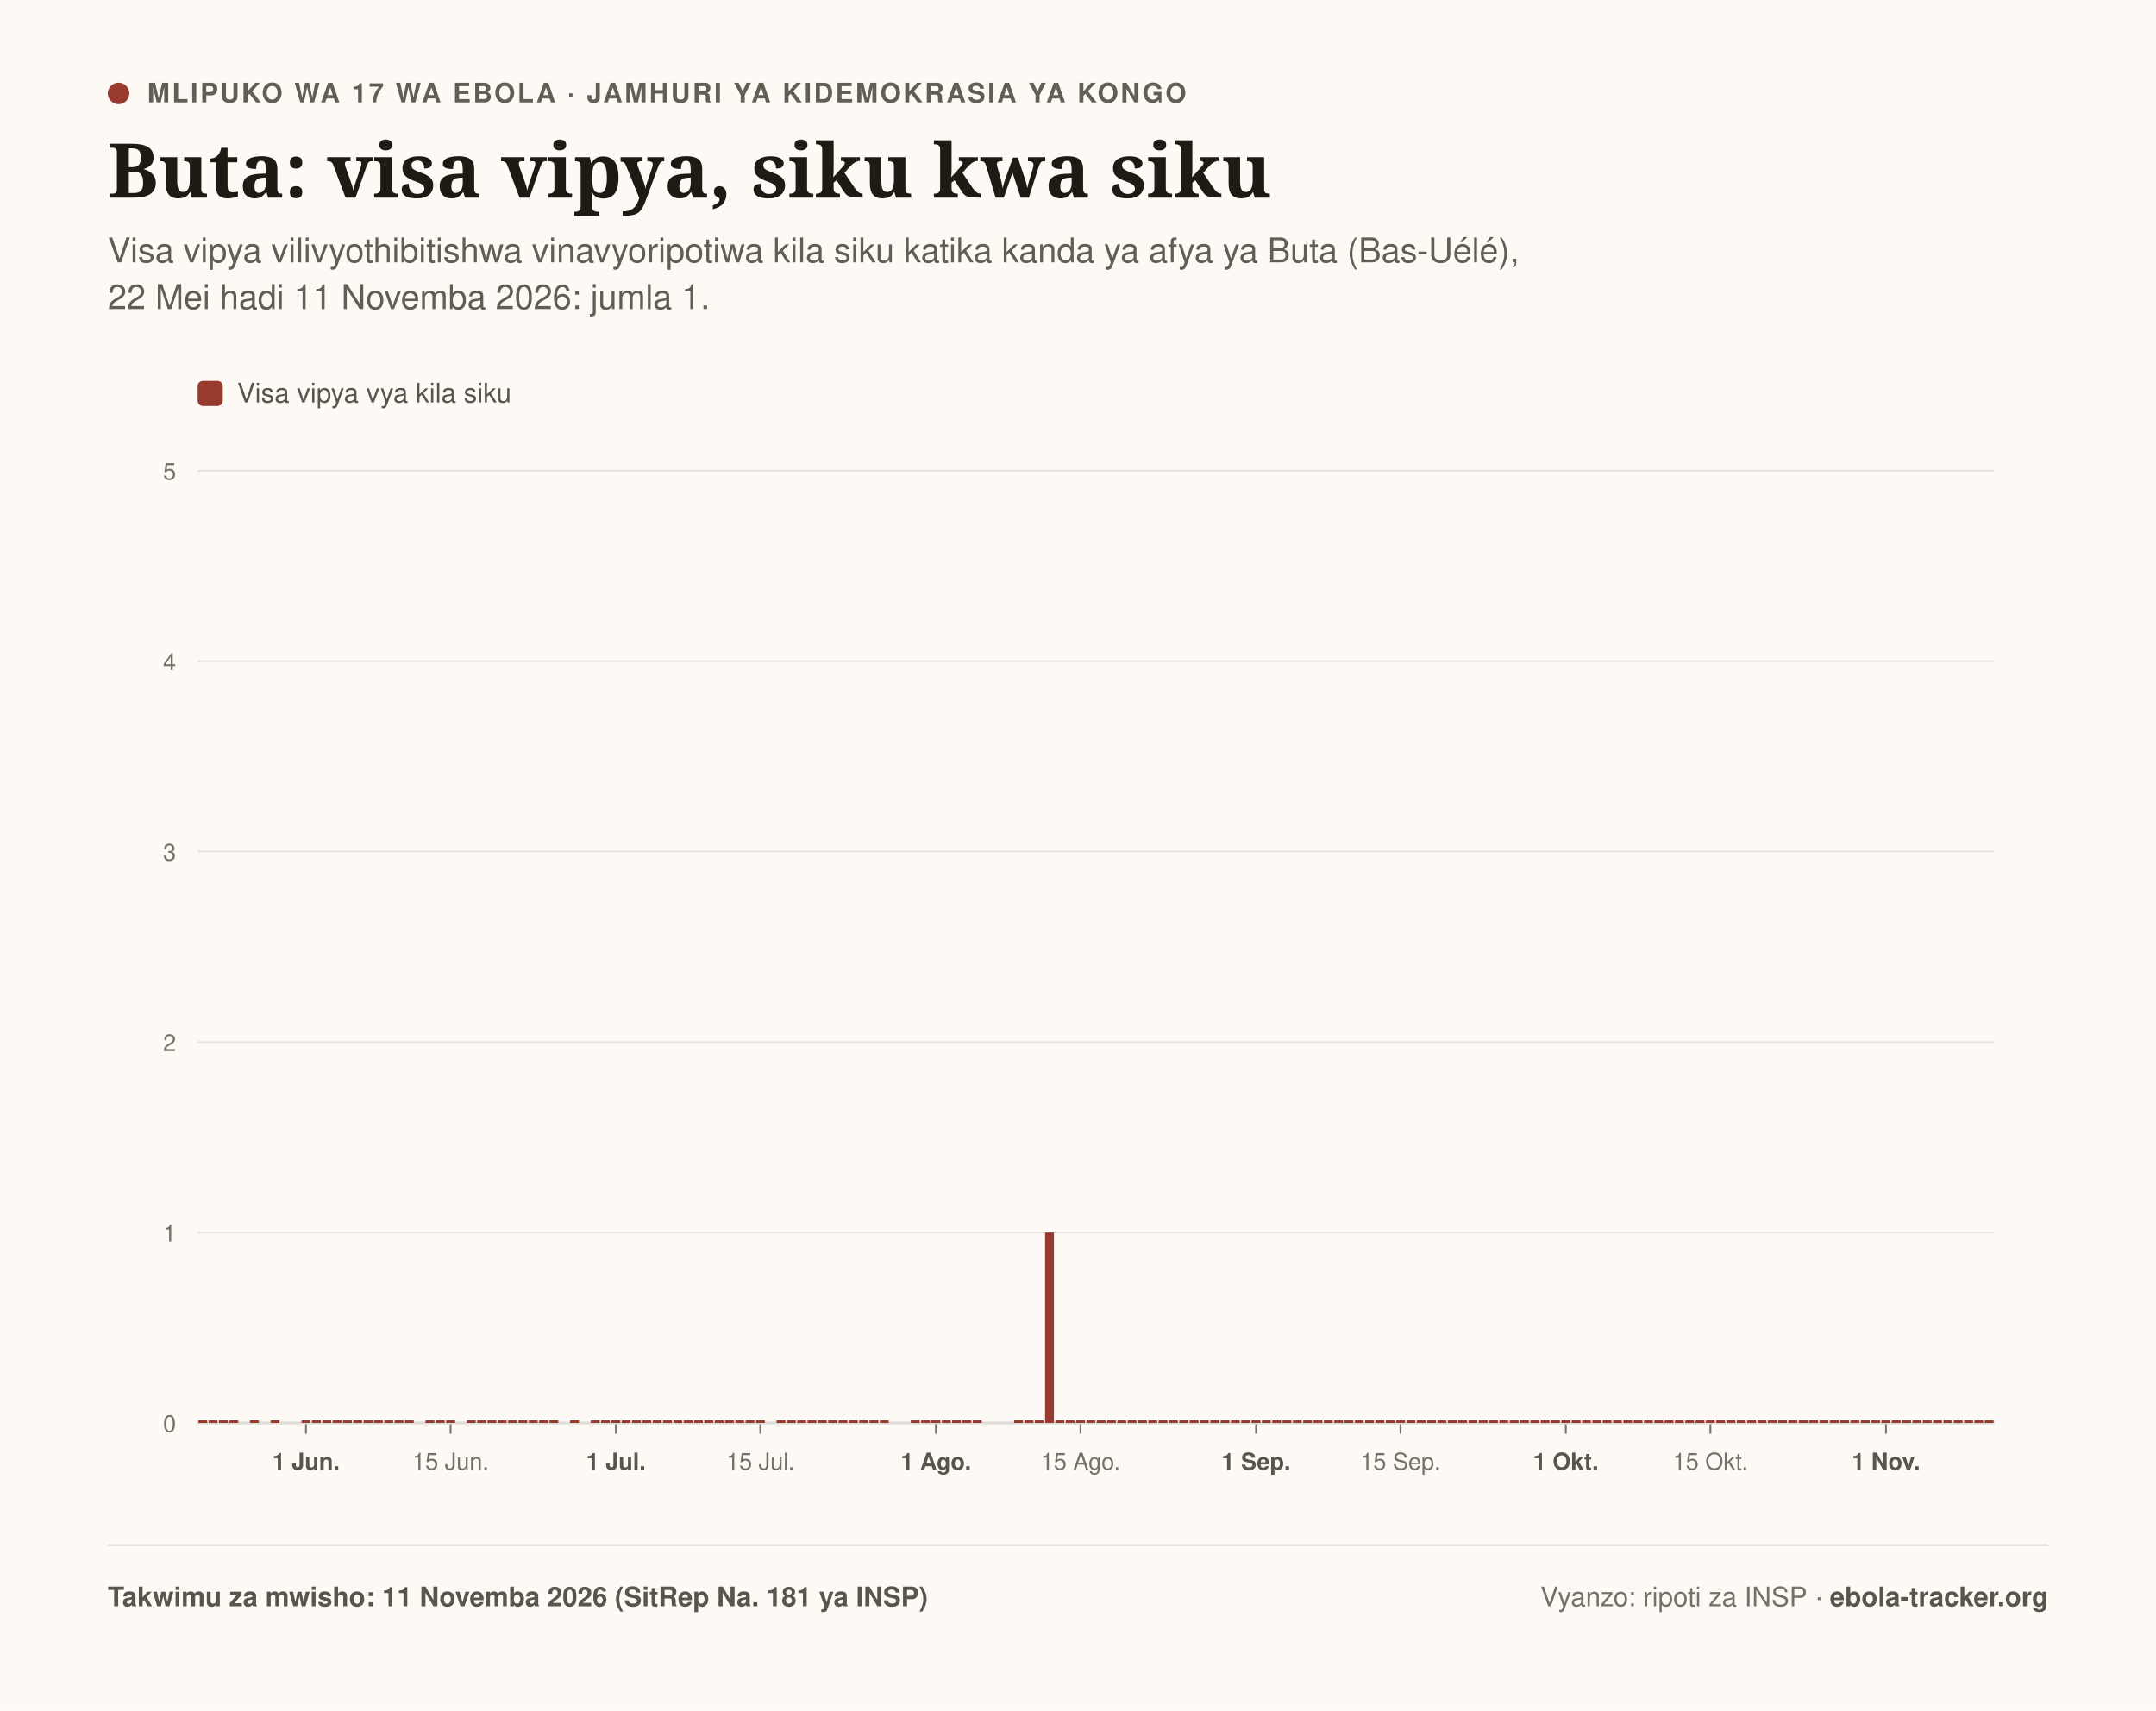
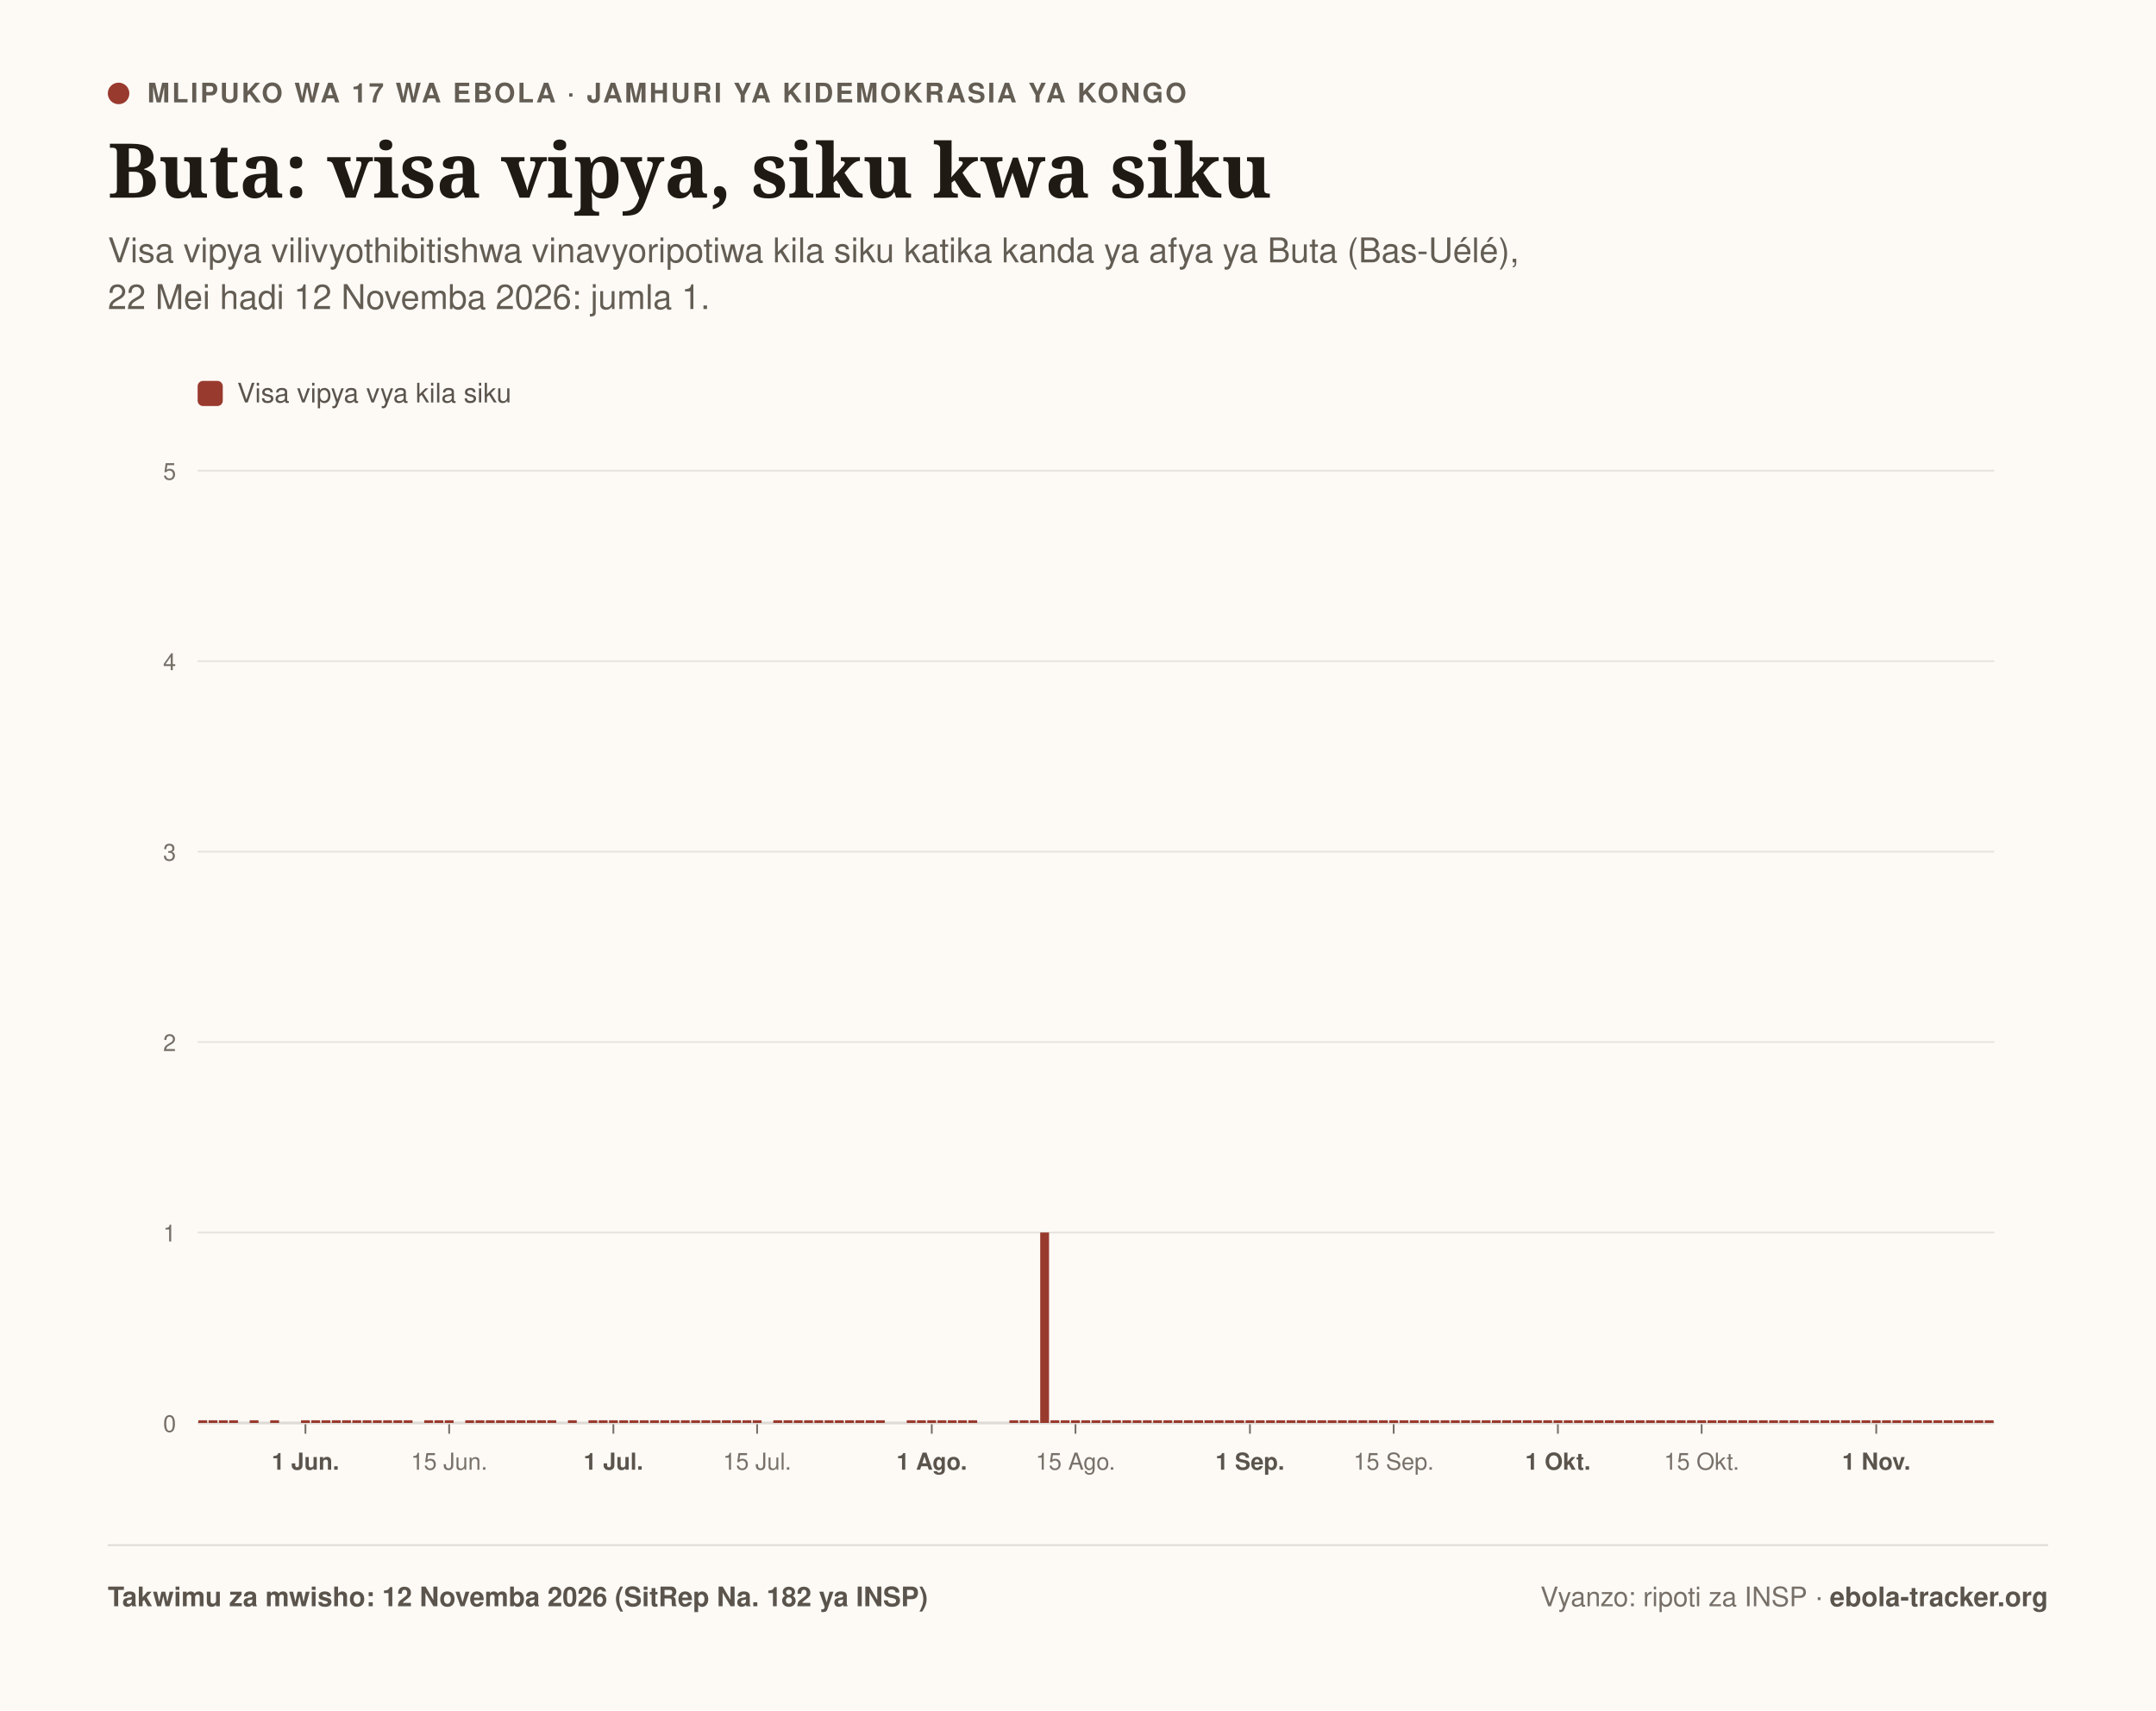
- <svg xmlns="http://www.w3.org/2000/svg" viewBox="0 0 1200 952" role="img" aria-label="Buta: visa vipya, siku kwa siku. Visa vipya vilivyothibitishwa vinavyoripotiwa kila siku katika kanda ya afya ya Buta (Bas-Uélé), 22 Mei hadi 11 Novemba 2026: jumla 1.">
+ <svg xmlns="http://www.w3.org/2000/svg" viewBox="0 0 1200 952" role="img" aria-label="Buta: visa vipya, siku kwa siku. Visa vipya vilivyothibitishwa vinavyoripotiwa kila siku katika kanda ya afya ya Buta (Bas-Uélé), 22 Mei hadi 12 Novemba 2026: jumla 1.">
  <rect width="1200" height="952" fill="#FDFAF6" />
  <circle cx="66" cy="52" r="6" fill="#993A2E" />
  <text x="82.0" y="57.0" font-family="'Public Sans',Helvetica,Arial,sans-serif" font-size="15" font-weight="700" fill="#635D54" text-anchor="start" letter-spacing=".08em">MLIPUKO WA 17 WA EBOLA · JAMHURI YA KIDEMOKRASIA YA KONGO</text>
  <text x="60.0" y="110.0" font-family="'Source Serif 4',Georgia,serif" font-size="42" font-weight="600" fill="#1F1A13" text-anchor="start">Buta: visa vipya, siku kwa siku</text>
  <text x="60.0" y="146.0" font-family="'Public Sans',Helvetica,Arial,sans-serif" font-size="19" font-weight="400" fill="#635D54" text-anchor="start">Visa vipya vilivyothibitishwa vinavyoripotiwa kila siku katika kanda ya afya ya Buta (Bas-Uélé),</text>
-   <text x="60.0" y="172.0" font-family="'Public Sans',Helvetica,Arial,sans-serif" font-size="19" font-weight="400" fill="#635D54" text-anchor="start">22 Mei hadi 11 Novemba 2026: jumla 1.</text>
+   <text x="60.0" y="172.0" font-family="'Public Sans',Helvetica,Arial,sans-serif" font-size="19" font-weight="400" fill="#635D54" text-anchor="start">22 Mei hadi 12 Novemba 2026: jumla 1.</text>
  <rect x="110" y="212" width="14" height="14" rx="3" fill="#993A2E" />
  <text x="132.0" y="224.0" font-family="'Public Sans',Helvetica,Arial,sans-serif" font-size="15" font-weight="400" fill="#5A544C" text-anchor="start">Visa vipya vya kila siku</text>
  <line x1="110" x2="1110" y1="792.0" y2="792.0" stroke="#E7E4E0" />
  <text x="98.0" y="797.0" font-family="'Public Sans',Helvetica,Arial,sans-serif" font-size="13" font-weight="400" fill="#777068" text-anchor="end">0</text>
  <line x1="110" x2="1110" y1="686.0" y2="686.0" stroke="#E7E4E0" />
  <text x="98.0" y="691.0" font-family="'Public Sans',Helvetica,Arial,sans-serif" font-size="13" font-weight="400" fill="#777068" text-anchor="end">1</text>
  <line x1="110" x2="1110" y1="580.0" y2="580.0" stroke="#E7E4E0" />
  <text x="98.0" y="585.0" font-family="'Public Sans',Helvetica,Arial,sans-serif" font-size="13" font-weight="400" fill="#777068" text-anchor="end">2</text>
  <line x1="110" x2="1110" y1="474.0" y2="474.0" stroke="#E7E4E0" />
  <text x="98.0" y="479.0" font-family="'Public Sans',Helvetica,Arial,sans-serif" font-size="13" font-weight="400" fill="#777068" text-anchor="end">3</text>
  <line x1="110" x2="1110" y1="368.0" y2="368.0" stroke="#E7E4E0" />
  <text x="98.0" y="373.0" font-family="'Public Sans',Helvetica,Arial,sans-serif" font-size="13" font-weight="400" fill="#777068" text-anchor="end">4</text>
  <line x1="110" x2="1110" y1="262.0" y2="262.0" stroke="#E7E4E0" />
  <text x="98.0" y="267.0" font-family="'Public Sans',Helvetica,Arial,sans-serif" font-size="13" font-weight="400" fill="#777068" text-anchor="end">5</text>
-   <line x1="170.3" x2="170.3" y1="792" y2="798" stroke="#777068" />
-   <text x="170.3" y="818.0" font-family="'Public Sans',Helvetica,Arial,sans-serif" font-size="13" font-weight="600" fill="#5A544C" text-anchor="middle">1 Jun.</text>
-   <line x1="250.8" x2="250.8" y1="792" y2="798" stroke="#777068" />
-   <text x="250.8" y="818.0" font-family="'Public Sans',Helvetica,Arial,sans-serif" font-size="13" font-weight="400" fill="#777068" text-anchor="middle">15 Jun.</text>
-   <line x1="342.8" x2="342.8" y1="792" y2="798" stroke="#777068" />
-   <text x="342.8" y="818.0" font-family="'Public Sans',Helvetica,Arial,sans-serif" font-size="13" font-weight="600" fill="#5A544C" text-anchor="middle">1 Jul.</text>
-   <line x1="423.2" x2="423.2" y1="792" y2="798" stroke="#777068" />
-   <text x="423.2" y="818.0" font-family="'Public Sans',Helvetica,Arial,sans-serif" font-size="13" font-weight="400" fill="#777068" text-anchor="middle">15 Jul.</text>
-   <line x1="520.9" x2="520.9" y1="792" y2="798" stroke="#777068" />
-   <text x="520.9" y="818.0" font-family="'Public Sans',Helvetica,Arial,sans-serif" font-size="13" font-weight="600" fill="#5A544C" text-anchor="middle">1 Ago.</text>
-   <line x1="601.4" x2="601.4" y1="792" y2="798" stroke="#777068" />
-   <text x="601.4" y="818.0" font-family="'Public Sans',Helvetica,Arial,sans-serif" font-size="13" font-weight="400" fill="#777068" text-anchor="middle">15 Ago.</text>
-   <line x1="699.1" x2="699.1" y1="792" y2="798" stroke="#777068" />
-   <text x="699.1" y="818.0" font-family="'Public Sans',Helvetica,Arial,sans-serif" font-size="13" font-weight="600" fill="#5A544C" text-anchor="middle">1 Sep.</text>
-   <line x1="779.5" x2="779.5" y1="792" y2="798" stroke="#777068" />
-   <text x="779.5" y="818.0" font-family="'Public Sans',Helvetica,Arial,sans-serif" font-size="13" font-weight="400" fill="#777068" text-anchor="middle">15 Sep.</text>
-   <line x1="871.5" x2="871.5" y1="792" y2="798" stroke="#777068" />
-   <text x="871.5" y="818.0" font-family="'Public Sans',Helvetica,Arial,sans-serif" font-size="13" font-weight="600" fill="#5A544C" text-anchor="middle">1 Okt.</text>
-   <line x1="952.0" x2="952.0" y1="792" y2="798" stroke="#777068" />
-   <text x="952.0" y="818.0" font-family="'Public Sans',Helvetica,Arial,sans-serif" font-size="13" font-weight="400" fill="#777068" text-anchor="middle">15 Okt.</text>
-   <line x1="1049.7" x2="1049.7" y1="792" y2="798" stroke="#777068" />
-   <text x="1049.7" y="818.0" font-family="'Public Sans',Helvetica,Arial,sans-serif" font-size="13" font-weight="600" fill="#5A544C" text-anchor="middle">1 Nov.</text>
+   <line x1="170.0" x2="170.0" y1="792" y2="798" stroke="#777068" />
+   <text x="170.0" y="818.0" font-family="'Public Sans',Helvetica,Arial,sans-serif" font-size="13" font-weight="600" fill="#5A544C" text-anchor="middle">1 Jun.</text>
+   <line x1="250.0" x2="250.0" y1="792" y2="798" stroke="#777068" />
+   <text x="250.0" y="818.0" font-family="'Public Sans',Helvetica,Arial,sans-serif" font-size="13" font-weight="400" fill="#777068" text-anchor="middle">15 Jun.</text>
+   <line x1="341.4" x2="341.4" y1="792" y2="798" stroke="#777068" />
+   <text x="341.4" y="818.0" font-family="'Public Sans',Helvetica,Arial,sans-serif" font-size="13" font-weight="600" fill="#5A544C" text-anchor="middle">1 Jul.</text>
+   <line x1="421.4" x2="421.4" y1="792" y2="798" stroke="#777068" />
+   <text x="421.4" y="818.0" font-family="'Public Sans',Helvetica,Arial,sans-serif" font-size="13" font-weight="400" fill="#777068" text-anchor="middle">15 Jul.</text>
+   <line x1="518.6" x2="518.6" y1="792" y2="798" stroke="#777068" />
+   <text x="518.6" y="818.0" font-family="'Public Sans',Helvetica,Arial,sans-serif" font-size="13" font-weight="600" fill="#5A544C" text-anchor="middle">1 Ago.</text>
+   <line x1="598.6" x2="598.6" y1="792" y2="798" stroke="#777068" />
+   <text x="598.6" y="818.0" font-family="'Public Sans',Helvetica,Arial,sans-serif" font-size="13" font-weight="400" fill="#777068" text-anchor="middle">15 Ago.</text>
+   <line x1="695.7" x2="695.7" y1="792" y2="798" stroke="#777068" />
+   <text x="695.7" y="818.0" font-family="'Public Sans',Helvetica,Arial,sans-serif" font-size="13" font-weight="600" fill="#5A544C" text-anchor="middle">1 Sep.</text>
+   <line x1="775.7" x2="775.7" y1="792" y2="798" stroke="#777068" />
+   <text x="775.7" y="818.0" font-family="'Public Sans',Helvetica,Arial,sans-serif" font-size="13" font-weight="400" fill="#777068" text-anchor="middle">15 Sep.</text>
+   <line x1="867.1" x2="867.1" y1="792" y2="798" stroke="#777068" />
+   <text x="867.1" y="818.0" font-family="'Public Sans',Helvetica,Arial,sans-serif" font-size="13" font-weight="600" fill="#5A544C" text-anchor="middle">1 Okt.</text>
+   <line x1="947.1" x2="947.1" y1="792" y2="798" stroke="#777068" />
+   <text x="947.1" y="818.0" font-family="'Public Sans',Helvetica,Arial,sans-serif" font-size="13" font-weight="400" fill="#777068" text-anchor="middle">15 Okt.</text>
+   <line x1="1044.3" x2="1044.3" y1="792" y2="798" stroke="#777068" />
+   <text x="1044.3" y="818.0" font-family="'Public Sans',Helvetica,Arial,sans-serif" font-size="13" font-weight="600" fill="#5A544C" text-anchor="middle">1 Nov.</text>
  <line x1="110" x2="1110" y1="792" y2="792" stroke="#DEDAD5" stroke-width="1.5" />
-   <rect x="110.40" y="790.50" width="4.94" height="1.50" fill="#993A2E" />
-   <rect x="116.15" y="790.50" width="4.94" height="1.50" fill="#993A2E" />
-   <rect x="121.90" y="790.50" width="4.94" height="1.50" fill="#993A2E" />
-   <rect x="127.64" y="790.50" width="4.94" height="1.50" fill="#993A2E" />
-   <rect x="139.14" y="790.50" width="4.94" height="1.50" fill="#993A2E" />
-   <rect x="150.63" y="790.50" width="4.94" height="1.50" fill="#993A2E" />
-   <rect x="167.87" y="790.50" width="4.94" height="1.50" fill="#993A2E" />
-   <rect x="173.62" y="790.50" width="4.94" height="1.50" fill="#993A2E" />
-   <rect x="179.37" y="790.50" width="4.94" height="1.50" fill="#993A2E" />
-   <rect x="185.11" y="790.50" width="4.94" height="1.50" fill="#993A2E" />
-   <rect x="190.86" y="790.50" width="4.94" height="1.50" fill="#993A2E" />
-   <rect x="196.61" y="790.50" width="4.94" height="1.50" fill="#993A2E" />
-   <rect x="202.36" y="790.50" width="4.94" height="1.50" fill="#993A2E" />
-   <rect x="208.10" y="790.50" width="4.94" height="1.50" fill="#993A2E" />
-   <rect x="213.85" y="790.50" width="4.94" height="1.50" fill="#993A2E" />
-   <rect x="219.60" y="790.50" width="4.94" height="1.50" fill="#993A2E" />
-   <rect x="225.34" y="790.50" width="4.94" height="1.50" fill="#993A2E" />
-   <rect x="236.84" y="790.50" width="4.94" height="1.50" fill="#993A2E" />
-   <rect x="242.59" y="790.50" width="4.94" height="1.50" fill="#993A2E" />
-   <rect x="248.33" y="790.50" width="4.94" height="1.50" fill="#993A2E" />
-   <rect x="259.83" y="790.50" width="4.94" height="1.50" fill="#993A2E" />
-   <rect x="265.57" y="790.50" width="4.94" height="1.50" fill="#993A2E" />
-   <rect x="271.32" y="790.50" width="4.94" height="1.50" fill="#993A2E" />
-   <rect x="277.07" y="790.50" width="4.94" height="1.50" fill="#993A2E" />
-   <rect x="282.82" y="790.50" width="4.94" height="1.50" fill="#993A2E" />
-   <rect x="288.56" y="790.50" width="4.94" height="1.50" fill="#993A2E" />
-   <rect x="294.31" y="790.50" width="4.94" height="1.50" fill="#993A2E" />
-   <rect x="300.06" y="790.50" width="4.94" height="1.50" fill="#993A2E" />
-   <rect x="305.80" y="790.50" width="4.94" height="1.50" fill="#993A2E" />
-   <rect x="317.30" y="790.50" width="4.94" height="1.50" fill="#993A2E" />
-   <rect x="328.79" y="790.50" width="4.94" height="1.50" fill="#993A2E" />
-   <rect x="334.54" y="790.50" width="4.94" height="1.50" fill="#993A2E" />
-   <rect x="340.29" y="790.50" width="4.94" height="1.50" fill="#993A2E" />
-   <rect x="346.03" y="790.50" width="4.94" height="1.50" fill="#993A2E" />
-   <rect x="351.78" y="790.50" width="4.94" height="1.50" fill="#993A2E" />
-   <rect x="357.53" y="790.50" width="4.94" height="1.50" fill="#993A2E" />
-   <rect x="363.28" y="790.50" width="4.94" height="1.50" fill="#993A2E" />
-   <rect x="369.02" y="790.50" width="4.94" height="1.50" fill="#993A2E" />
-   <rect x="374.77" y="790.50" width="4.94" height="1.50" fill="#993A2E" />
-   <rect x="380.52" y="790.50" width="4.94" height="1.50" fill="#993A2E" />
-   <rect x="386.26" y="790.50" width="4.94" height="1.50" fill="#993A2E" />
-   <rect x="392.01" y="790.50" width="4.94" height="1.50" fill="#993A2E" />
-   <rect x="397.76" y="790.50" width="4.94" height="1.50" fill="#993A2E" />
-   <rect x="403.51" y="790.50" width="4.94" height="1.50" fill="#993A2E" />
-   <rect x="409.25" y="790.50" width="4.94" height="1.50" fill="#993A2E" />
-   <rect x="415.00" y="790.50" width="4.94" height="1.50" fill="#993A2E" />
-   <rect x="420.75" y="790.50" width="4.94" height="1.50" fill="#993A2E" />
-   <rect x="432.24" y="790.50" width="4.94" height="1.50" fill="#993A2E" />
-   <rect x="437.99" y="790.50" width="4.94" height="1.50" fill="#993A2E" />
-   <rect x="443.74" y="790.50" width="4.94" height="1.50" fill="#993A2E" />
-   <rect x="449.48" y="790.50" width="4.94" height="1.50" fill="#993A2E" />
-   <rect x="455.23" y="790.50" width="4.94" height="1.50" fill="#993A2E" />
-   <rect x="460.98" y="790.50" width="4.94" height="1.50" fill="#993A2E" />
-   <rect x="466.72" y="790.50" width="4.94" height="1.50" fill="#993A2E" />
-   <rect x="472.47" y="790.50" width="4.94" height="1.50" fill="#993A2E" />
-   <rect x="478.22" y="790.50" width="4.94" height="1.50" fill="#993A2E" />
-   <rect x="483.97" y="790.50" width="4.94" height="1.50" fill="#993A2E" />
-   <rect x="489.71" y="790.50" width="4.94" height="1.50" fill="#993A2E" />
-   <rect x="506.95" y="790.50" width="4.94" height="1.50" fill="#993A2E" />
-   <rect x="512.70" y="790.50" width="4.94" height="1.50" fill="#993A2E" />
-   <rect x="518.45" y="790.50" width="4.94" height="1.50" fill="#993A2E" />
-   <rect x="524.20" y="790.50" width="4.94" height="1.50" fill="#993A2E" />
-   <rect x="529.94" y="790.50" width="4.94" height="1.50" fill="#993A2E" />
-   <rect x="535.69" y="790.50" width="4.94" height="1.50" fill="#993A2E" />
-   <rect x="541.44" y="790.50" width="4.94" height="1.50" fill="#993A2E" />
-   <rect x="564.43" y="790.50" width="4.94" height="1.50" fill="#993A2E" />
-   <rect x="570.17" y="790.50" width="4.94" height="1.50" fill="#993A2E" />
-   <rect x="575.92" y="790.50" width="4.94" height="1.50" fill="#993A2E" />
-   <rect x="581.67" y="686.00" width="4.94" height="106.00" fill="#993A2E" />
-   <rect x="587.41" y="790.50" width="4.94" height="1.50" fill="#993A2E" />
-   <rect x="593.16" y="790.50" width="4.94" height="1.50" fill="#993A2E" />
-   <rect x="598.91" y="790.50" width="4.94" height="1.50" fill="#993A2E" />
-   <rect x="604.66" y="790.50" width="4.94" height="1.50" fill="#993A2E" />
-   <rect x="610.40" y="790.50" width="4.94" height="1.50" fill="#993A2E" />
-   <rect x="616.15" y="790.50" width="4.94" height="1.50" fill="#993A2E" />
-   <rect x="621.90" y="790.50" width="4.94" height="1.50" fill="#993A2E" />
-   <rect x="627.64" y="790.50" width="4.94" height="1.50" fill="#993A2E" />
-   <rect x="633.39" y="790.50" width="4.94" height="1.50" fill="#993A2E" />
-   <rect x="639.14" y="790.50" width="4.94" height="1.50" fill="#993A2E" />
-   <rect x="644.89" y="790.50" width="4.94" height="1.50" fill="#993A2E" />
-   <rect x="650.63" y="790.50" width="4.94" height="1.50" fill="#993A2E" />
-   <rect x="656.38" y="790.50" width="4.94" height="1.50" fill="#993A2E" />
-   <rect x="662.13" y="790.50" width="4.94" height="1.50" fill="#993A2E" />
-   <rect x="667.87" y="790.50" width="4.94" height="1.50" fill="#993A2E" />
-   <rect x="673.62" y="790.50" width="4.94" height="1.50" fill="#993A2E" />
-   <rect x="679.37" y="790.50" width="4.94" height="1.50" fill="#993A2E" />
-   <rect x="685.11" y="790.50" width="4.94" height="1.50" fill="#993A2E" />
-   <rect x="690.86" y="790.50" width="4.94" height="1.50" fill="#993A2E" />
-   <rect x="696.61" y="790.50" width="4.94" height="1.50" fill="#993A2E" />
-   <rect x="702.36" y="790.50" width="4.94" height="1.50" fill="#993A2E" />
-   <rect x="708.10" y="790.50" width="4.94" height="1.50" fill="#993A2E" />
-   <rect x="713.85" y="790.50" width="4.94" height="1.50" fill="#993A2E" />
-   <rect x="719.60" y="790.50" width="4.94" height="1.50" fill="#993A2E" />
-   <rect x="725.34" y="790.50" width="4.94" height="1.50" fill="#993A2E" />
-   <rect x="731.09" y="790.50" width="4.94" height="1.50" fill="#993A2E" />
-   <rect x="736.84" y="790.50" width="4.94" height="1.50" fill="#993A2E" />
-   <rect x="742.59" y="790.50" width="4.94" height="1.50" fill="#993A2E" />
-   <rect x="748.33" y="790.50" width="4.94" height="1.50" fill="#993A2E" />
-   <rect x="754.08" y="790.50" width="4.94" height="1.50" fill="#993A2E" />
-   <rect x="759.83" y="790.50" width="4.94" height="1.50" fill="#993A2E" />
-   <rect x="765.57" y="790.50" width="4.94" height="1.50" fill="#993A2E" />
-   <rect x="771.32" y="790.50" width="4.94" height="1.50" fill="#993A2E" />
-   <rect x="777.07" y="790.50" width="4.94" height="1.50" fill="#993A2E" />
-   <rect x="782.82" y="790.50" width="4.94" height="1.50" fill="#993A2E" />
-   <rect x="788.56" y="790.50" width="4.94" height="1.50" fill="#993A2E" />
-   <rect x="794.31" y="790.50" width="4.94" height="1.50" fill="#993A2E" />
-   <rect x="800.06" y="790.50" width="4.94" height="1.50" fill="#993A2E" />
-   <rect x="805.80" y="790.50" width="4.94" height="1.50" fill="#993A2E" />
-   <rect x="811.55" y="790.50" width="4.94" height="1.50" fill="#993A2E" />
-   <rect x="817.30" y="790.50" width="4.94" height="1.50" fill="#993A2E" />
-   <rect x="823.05" y="790.50" width="4.94" height="1.50" fill="#993A2E" />
-   <rect x="828.79" y="790.50" width="4.94" height="1.50" fill="#993A2E" />
-   <rect x="834.54" y="790.50" width="4.94" height="1.50" fill="#993A2E" />
-   <rect x="840.29" y="790.50" width="4.94" height="1.50" fill="#993A2E" />
-   <rect x="846.03" y="790.50" width="4.94" height="1.50" fill="#993A2E" />
-   <rect x="851.78" y="790.50" width="4.94" height="1.50" fill="#993A2E" />
-   <rect x="857.53" y="790.50" width="4.94" height="1.50" fill="#993A2E" />
-   <rect x="863.28" y="790.50" width="4.94" height="1.50" fill="#993A2E" />
-   <rect x="869.02" y="790.50" width="4.94" height="1.50" fill="#993A2E" />
-   <rect x="874.77" y="790.50" width="4.94" height="1.50" fill="#993A2E" />
-   <rect x="880.52" y="790.50" width="4.94" height="1.50" fill="#993A2E" />
-   <rect x="886.26" y="790.50" width="4.94" height="1.50" fill="#993A2E" />
-   <rect x="892.01" y="790.50" width="4.94" height="1.50" fill="#993A2E" />
-   <rect x="897.76" y="790.50" width="4.94" height="1.50" fill="#993A2E" />
-   <rect x="903.51" y="790.50" width="4.94" height="1.50" fill="#993A2E" />
-   <rect x="909.25" y="790.50" width="4.94" height="1.50" fill="#993A2E" />
-   <rect x="915.00" y="790.50" width="4.94" height="1.50" fill="#993A2E" />
-   <rect x="920.75" y="790.50" width="4.94" height="1.50" fill="#993A2E" />
-   <rect x="926.49" y="790.50" width="4.94" height="1.50" fill="#993A2E" />
-   <rect x="932.24" y="790.50" width="4.94" height="1.50" fill="#993A2E" />
-   <rect x="937.99" y="790.50" width="4.94" height="1.50" fill="#993A2E" />
-   <rect x="943.74" y="790.50" width="4.94" height="1.50" fill="#993A2E" />
-   <rect x="949.48" y="790.50" width="4.94" height="1.50" fill="#993A2E" />
-   <rect x="955.23" y="790.50" width="4.94" height="1.50" fill="#993A2E" />
-   <rect x="960.98" y="790.50" width="4.94" height="1.50" fill="#993A2E" />
-   <rect x="966.72" y="790.50" width="4.94" height="1.50" fill="#993A2E" />
-   <rect x="972.47" y="790.50" width="4.94" height="1.50" fill="#993A2E" />
-   <rect x="978.22" y="790.50" width="4.94" height="1.50" fill="#993A2E" />
-   <rect x="983.97" y="790.50" width="4.94" height="1.50" fill="#993A2E" />
-   <rect x="989.71" y="790.50" width="4.94" height="1.50" fill="#993A2E" />
-   <rect x="995.46" y="790.50" width="4.94" height="1.50" fill="#993A2E" />
-   <rect x="1001.21" y="790.50" width="4.94" height="1.50" fill="#993A2E" />
-   <rect x="1006.95" y="790.50" width="4.94" height="1.50" fill="#993A2E" />
-   <rect x="1012.70" y="790.50" width="4.94" height="1.50" fill="#993A2E" />
-   <rect x="1018.45" y="790.50" width="4.94" height="1.50" fill="#993A2E" />
-   <rect x="1024.20" y="790.50" width="4.94" height="1.50" fill="#993A2E" />
-   <rect x="1029.94" y="790.50" width="4.94" height="1.50" fill="#993A2E" />
-   <rect x="1035.69" y="790.50" width="4.94" height="1.50" fill="#993A2E" />
-   <rect x="1041.44" y="790.50" width="4.94" height="1.50" fill="#993A2E" />
-   <rect x="1047.18" y="790.50" width="4.94" height="1.50" fill="#993A2E" />
-   <rect x="1052.93" y="790.50" width="4.94" height="1.50" fill="#993A2E" />
-   <rect x="1058.68" y="790.50" width="4.94" height="1.50" fill="#993A2E" />
-   <rect x="1064.43" y="790.50" width="4.94" height="1.50" fill="#993A2E" />
-   <rect x="1070.17" y="790.50" width="4.94" height="1.50" fill="#993A2E" />
-   <rect x="1075.92" y="790.50" width="4.94" height="1.50" fill="#993A2E" />
-   <rect x="1081.67" y="790.50" width="4.94" height="1.50" fill="#993A2E" />
-   <rect x="1087.41" y="790.50" width="4.94" height="1.50" fill="#993A2E" />
-   <rect x="1093.16" y="790.50" width="4.94" height="1.50" fill="#993A2E" />
-   <rect x="1098.91" y="790.50" width="4.94" height="1.50" fill="#993A2E" />
-   <rect x="1104.66" y="790.50" width="4.94" height="1.50" fill="#993A2E" />
+   <rect x="110.40" y="790.50" width="4.91" height="1.50" fill="#993A2E" />
+   <rect x="116.11" y="790.50" width="4.91" height="1.50" fill="#993A2E" />
+   <rect x="121.83" y="790.50" width="4.91" height="1.50" fill="#993A2E" />
+   <rect x="127.54" y="790.50" width="4.91" height="1.50" fill="#993A2E" />
+   <rect x="138.97" y="790.50" width="4.91" height="1.50" fill="#993A2E" />
+   <rect x="150.40" y="790.50" width="4.91" height="1.50" fill="#993A2E" />
+   <rect x="167.54" y="790.50" width="4.91" height="1.50" fill="#993A2E" />
+   <rect x="173.26" y="790.50" width="4.91" height="1.50" fill="#993A2E" />
+   <rect x="178.97" y="790.50" width="4.91" height="1.50" fill="#993A2E" />
+   <rect x="184.69" y="790.50" width="4.91" height="1.50" fill="#993A2E" />
+   <rect x="190.40" y="790.50" width="4.91" height="1.50" fill="#993A2E" />
+   <rect x="196.11" y="790.50" width="4.91" height="1.50" fill="#993A2E" />
+   <rect x="201.83" y="790.50" width="4.91" height="1.50" fill="#993A2E" />
+   <rect x="207.54" y="790.50" width="4.91" height="1.50" fill="#993A2E" />
+   <rect x="213.26" y="790.50" width="4.91" height="1.50" fill="#993A2E" />
+   <rect x="218.97" y="790.50" width="4.91" height="1.50" fill="#993A2E" />
+   <rect x="224.69" y="790.50" width="4.91" height="1.50" fill="#993A2E" />
+   <rect x="236.11" y="790.50" width="4.91" height="1.50" fill="#993A2E" />
+   <rect x="241.83" y="790.50" width="4.91" height="1.50" fill="#993A2E" />
+   <rect x="247.54" y="790.50" width="4.91" height="1.50" fill="#993A2E" />
+   <rect x="258.97" y="790.50" width="4.91" height="1.50" fill="#993A2E" />
+   <rect x="264.69" y="790.50" width="4.91" height="1.50" fill="#993A2E" />
+   <rect x="270.40" y="790.50" width="4.91" height="1.50" fill="#993A2E" />
+   <rect x="276.11" y="790.50" width="4.91" height="1.50" fill="#993A2E" />
+   <rect x="281.83" y="790.50" width="4.91" height="1.50" fill="#993A2E" />
+   <rect x="287.54" y="790.50" width="4.91" height="1.50" fill="#993A2E" />
+   <rect x="293.26" y="790.50" width="4.91" height="1.50" fill="#993A2E" />
+   <rect x="298.97" y="790.50" width="4.91" height="1.50" fill="#993A2E" />
+   <rect x="304.69" y="790.50" width="4.91" height="1.50" fill="#993A2E" />
+   <rect x="316.11" y="790.50" width="4.91" height="1.50" fill="#993A2E" />
+   <rect x="327.54" y="790.50" width="4.91" height="1.50" fill="#993A2E" />
+   <rect x="333.26" y="790.50" width="4.91" height="1.50" fill="#993A2E" />
+   <rect x="338.97" y="790.50" width="4.91" height="1.50" fill="#993A2E" />
+   <rect x="344.69" y="790.50" width="4.91" height="1.50" fill="#993A2E" />
+   <rect x="350.40" y="790.50" width="4.91" height="1.50" fill="#993A2E" />
+   <rect x="356.11" y="790.50" width="4.91" height="1.50" fill="#993A2E" />
+   <rect x="361.83" y="790.50" width="4.91" height="1.50" fill="#993A2E" />
+   <rect x="367.54" y="790.50" width="4.91" height="1.50" fill="#993A2E" />
+   <rect x="373.26" y="790.50" width="4.91" height="1.50" fill="#993A2E" />
+   <rect x="378.97" y="790.50" width="4.91" height="1.50" fill="#993A2E" />
+   <rect x="384.69" y="790.50" width="4.91" height="1.50" fill="#993A2E" />
+   <rect x="390.40" y="790.50" width="4.91" height="1.50" fill="#993A2E" />
+   <rect x="396.11" y="790.50" width="4.91" height="1.50" fill="#993A2E" />
+   <rect x="401.83" y="790.50" width="4.91" height="1.50" fill="#993A2E" />
+   <rect x="407.54" y="790.50" width="4.91" height="1.50" fill="#993A2E" />
+   <rect x="413.26" y="790.50" width="4.91" height="1.50" fill="#993A2E" />
+   <rect x="418.97" y="790.50" width="4.91" height="1.50" fill="#993A2E" />
+   <rect x="430.40" y="790.50" width="4.91" height="1.50" fill="#993A2E" />
+   <rect x="436.11" y="790.50" width="4.91" height="1.50" fill="#993A2E" />
+   <rect x="441.83" y="790.50" width="4.91" height="1.50" fill="#993A2E" />
+   <rect x="447.54" y="790.50" width="4.91" height="1.50" fill="#993A2E" />
+   <rect x="453.26" y="790.50" width="4.91" height="1.50" fill="#993A2E" />
+   <rect x="458.97" y="790.50" width="4.91" height="1.50" fill="#993A2E" />
+   <rect x="464.69" y="790.50" width="4.91" height="1.50" fill="#993A2E" />
+   <rect x="470.40" y="790.50" width="4.91" height="1.50" fill="#993A2E" />
+   <rect x="476.11" y="790.50" width="4.91" height="1.50" fill="#993A2E" />
+   <rect x="481.83" y="790.50" width="4.91" height="1.50" fill="#993A2E" />
+   <rect x="487.54" y="790.50" width="4.91" height="1.50" fill="#993A2E" />
+   <rect x="504.69" y="790.50" width="4.91" height="1.50" fill="#993A2E" />
+   <rect x="510.40" y="790.50" width="4.91" height="1.50" fill="#993A2E" />
+   <rect x="516.11" y="790.50" width="4.91" height="1.50" fill="#993A2E" />
+   <rect x="521.83" y="790.50" width="4.91" height="1.50" fill="#993A2E" />
+   <rect x="527.54" y="790.50" width="4.91" height="1.50" fill="#993A2E" />
+   <rect x="533.26" y="790.50" width="4.91" height="1.50" fill="#993A2E" />
+   <rect x="538.97" y="790.50" width="4.91" height="1.50" fill="#993A2E" />
+   <rect x="561.83" y="790.50" width="4.91" height="1.50" fill="#993A2E" />
+   <rect x="567.54" y="790.50" width="4.91" height="1.50" fill="#993A2E" />
+   <rect x="573.26" y="790.50" width="4.91" height="1.50" fill="#993A2E" />
+   <rect x="578.97" y="686.00" width="4.91" height="106.00" fill="#993A2E" />
+   <rect x="584.69" y="790.50" width="4.91" height="1.50" fill="#993A2E" />
+   <rect x="590.40" y="790.50" width="4.91" height="1.50" fill="#993A2E" />
+   <rect x="596.11" y="790.50" width="4.91" height="1.50" fill="#993A2E" />
+   <rect x="601.83" y="790.50" width="4.91" height="1.50" fill="#993A2E" />
+   <rect x="607.54" y="790.50" width="4.91" height="1.50" fill="#993A2E" />
+   <rect x="613.26" y="790.50" width="4.91" height="1.50" fill="#993A2E" />
+   <rect x="618.97" y="790.50" width="4.91" height="1.50" fill="#993A2E" />
+   <rect x="624.69" y="790.50" width="4.91" height="1.50" fill="#993A2E" />
+   <rect x="630.40" y="790.50" width="4.91" height="1.50" fill="#993A2E" />
+   <rect x="636.11" y="790.50" width="4.91" height="1.50" fill="#993A2E" />
+   <rect x="641.83" y="790.50" width="4.91" height="1.50" fill="#993A2E" />
+   <rect x="647.54" y="790.50" width="4.91" height="1.50" fill="#993A2E" />
+   <rect x="653.26" y="790.50" width="4.91" height="1.50" fill="#993A2E" />
+   <rect x="658.97" y="790.50" width="4.91" height="1.50" fill="#993A2E" />
+   <rect x="664.69" y="790.50" width="4.91" height="1.50" fill="#993A2E" />
+   <rect x="670.40" y="790.50" width="4.91" height="1.50" fill="#993A2E" />
+   <rect x="676.11" y="790.50" width="4.91" height="1.50" fill="#993A2E" />
+   <rect x="681.83" y="790.50" width="4.91" height="1.50" fill="#993A2E" />
+   <rect x="687.54" y="790.50" width="4.91" height="1.50" fill="#993A2E" />
+   <rect x="693.26" y="790.50" width="4.91" height="1.50" fill="#993A2E" />
+   <rect x="698.97" y="790.50" width="4.91" height="1.50" fill="#993A2E" />
+   <rect x="704.69" y="790.50" width="4.91" height="1.50" fill="#993A2E" />
+   <rect x="710.40" y="790.50" width="4.91" height="1.50" fill="#993A2E" />
+   <rect x="716.11" y="790.50" width="4.91" height="1.50" fill="#993A2E" />
+   <rect x="721.83" y="790.50" width="4.91" height="1.50" fill="#993A2E" />
+   <rect x="727.54" y="790.50" width="4.91" height="1.50" fill="#993A2E" />
+   <rect x="733.26" y="790.50" width="4.91" height="1.50" fill="#993A2E" />
+   <rect x="738.97" y="790.50" width="4.91" height="1.50" fill="#993A2E" />
+   <rect x="744.69" y="790.50" width="4.91" height="1.50" fill="#993A2E" />
+   <rect x="750.40" y="790.50" width="4.91" height="1.50" fill="#993A2E" />
+   <rect x="756.11" y="790.50" width="4.91" height="1.50" fill="#993A2E" />
+   <rect x="761.83" y="790.50" width="4.91" height="1.50" fill="#993A2E" />
+   <rect x="767.54" y="790.50" width="4.91" height="1.50" fill="#993A2E" />
+   <rect x="773.26" y="790.50" width="4.91" height="1.50" fill="#993A2E" />
+   <rect x="778.97" y="790.50" width="4.91" height="1.50" fill="#993A2E" />
+   <rect x="784.69" y="790.50" width="4.91" height="1.50" fill="#993A2E" />
+   <rect x="790.40" y="790.50" width="4.91" height="1.50" fill="#993A2E" />
+   <rect x="796.11" y="790.50" width="4.91" height="1.50" fill="#993A2E" />
+   <rect x="801.83" y="790.50" width="4.91" height="1.50" fill="#993A2E" />
+   <rect x="807.54" y="790.50" width="4.91" height="1.50" fill="#993A2E" />
+   <rect x="813.26" y="790.50" width="4.91" height="1.50" fill="#993A2E" />
+   <rect x="818.97" y="790.50" width="4.91" height="1.50" fill="#993A2E" />
+   <rect x="824.69" y="790.50" width="4.91" height="1.50" fill="#993A2E" />
+   <rect x="830.40" y="790.50" width="4.91" height="1.50" fill="#993A2E" />
+   <rect x="836.11" y="790.50" width="4.91" height="1.50" fill="#993A2E" />
+   <rect x="841.83" y="790.50" width="4.91" height="1.50" fill="#993A2E" />
+   <rect x="847.54" y="790.50" width="4.91" height="1.50" fill="#993A2E" />
+   <rect x="853.26" y="790.50" width="4.91" height="1.50" fill="#993A2E" />
+   <rect x="858.97" y="790.50" width="4.91" height="1.50" fill="#993A2E" />
+   <rect x="864.69" y="790.50" width="4.91" height="1.50" fill="#993A2E" />
+   <rect x="870.40" y="790.50" width="4.91" height="1.50" fill="#993A2E" />
+   <rect x="876.11" y="790.50" width="4.91" height="1.50" fill="#993A2E" />
+   <rect x="881.83" y="790.50" width="4.91" height="1.50" fill="#993A2E" />
+   <rect x="887.54" y="790.50" width="4.91" height="1.50" fill="#993A2E" />
+   <rect x="893.26" y="790.50" width="4.91" height="1.50" fill="#993A2E" />
+   <rect x="898.97" y="790.50" width="4.91" height="1.50" fill="#993A2E" />
+   <rect x="904.69" y="790.50" width="4.91" height="1.50" fill="#993A2E" />
+   <rect x="910.40" y="790.50" width="4.91" height="1.50" fill="#993A2E" />
+   <rect x="916.11" y="790.50" width="4.91" height="1.50" fill="#993A2E" />
+   <rect x="921.83" y="790.50" width="4.91" height="1.50" fill="#993A2E" />
+   <rect x="927.54" y="790.50" width="4.91" height="1.50" fill="#993A2E" />
+   <rect x="933.26" y="790.50" width="4.91" height="1.50" fill="#993A2E" />
+   <rect x="938.97" y="790.50" width="4.91" height="1.50" fill="#993A2E" />
+   <rect x="944.69" y="790.50" width="4.91" height="1.50" fill="#993A2E" />
+   <rect x="950.40" y="790.50" width="4.91" height="1.50" fill="#993A2E" />
+   <rect x="956.11" y="790.50" width="4.91" height="1.50" fill="#993A2E" />
+   <rect x="961.83" y="790.50" width="4.91" height="1.50" fill="#993A2E" />
+   <rect x="967.54" y="790.50" width="4.91" height="1.50" fill="#993A2E" />
+   <rect x="973.26" y="790.50" width="4.91" height="1.50" fill="#993A2E" />
+   <rect x="978.97" y="790.50" width="4.91" height="1.50" fill="#993A2E" />
+   <rect x="984.69" y="790.50" width="4.91" height="1.50" fill="#993A2E" />
+   <rect x="990.40" y="790.50" width="4.91" height="1.50" fill="#993A2E" />
+   <rect x="996.11" y="790.50" width="4.91" height="1.50" fill="#993A2E" />
+   <rect x="1001.83" y="790.50" width="4.91" height="1.50" fill="#993A2E" />
+   <rect x="1007.54" y="790.50" width="4.91" height="1.50" fill="#993A2E" />
+   <rect x="1013.26" y="790.50" width="4.91" height="1.50" fill="#993A2E" />
+   <rect x="1018.97" y="790.50" width="4.91" height="1.50" fill="#993A2E" />
+   <rect x="1024.69" y="790.50" width="4.91" height="1.50" fill="#993A2E" />
+   <rect x="1030.40" y="790.50" width="4.91" height="1.50" fill="#993A2E" />
+   <rect x="1036.11" y="790.50" width="4.91" height="1.50" fill="#993A2E" />
+   <rect x="1041.83" y="790.50" width="4.91" height="1.50" fill="#993A2E" />
+   <rect x="1047.54" y="790.50" width="4.91" height="1.50" fill="#993A2E" />
+   <rect x="1053.26" y="790.50" width="4.91" height="1.50" fill="#993A2E" />
+   <rect x="1058.97" y="790.50" width="4.91" height="1.50" fill="#993A2E" />
+   <rect x="1064.69" y="790.50" width="4.91" height="1.50" fill="#993A2E" />
+   <rect x="1070.40" y="790.50" width="4.91" height="1.50" fill="#993A2E" />
+   <rect x="1076.11" y="790.50" width="4.91" height="1.50" fill="#993A2E" />
+   <rect x="1081.83" y="790.50" width="4.91" height="1.50" fill="#993A2E" />
+   <rect x="1087.54" y="790.50" width="4.91" height="1.50" fill="#993A2E" />
+   <rect x="1093.26" y="790.50" width="4.91" height="1.50" fill="#993A2E" />
+   <rect x="1098.97" y="790.50" width="4.91" height="1.50" fill="#993A2E" />
+   <rect x="1104.69" y="790.50" width="4.91" height="1.50" fill="#993A2E" />
  <line x1="60" x2="1140" y1="860" y2="860" stroke="#DEDAD5" />
-   <text x="60.0" y="894.0" font-family="'Public Sans',Helvetica,Arial,sans-serif" font-size="15" font-weight="600" fill="#5A544C" text-anchor="start">Takwimu za mwisho: 11 Novemba 2026 (SitRep Na. 181 ya INSP)</text>
+   <text x="60.0" y="894.0" font-family="'Public Sans',Helvetica,Arial,sans-serif" font-size="15" font-weight="600" fill="#5A544C" text-anchor="start">Takwimu za mwisho: 12 Novemba 2026 (SitRep Na. 182 ya INSP)</text>
  <text x="1140" y="894" text-anchor="end" font-family="'Public Sans',Helvetica,Arial,sans-serif" font-size="15" fill="#777068">Vyanzo: ripoti za INSP · <tspan font-weight="700" fill="#5A544C">ebola-tracker.org</tspan>
  </text>
</svg>
